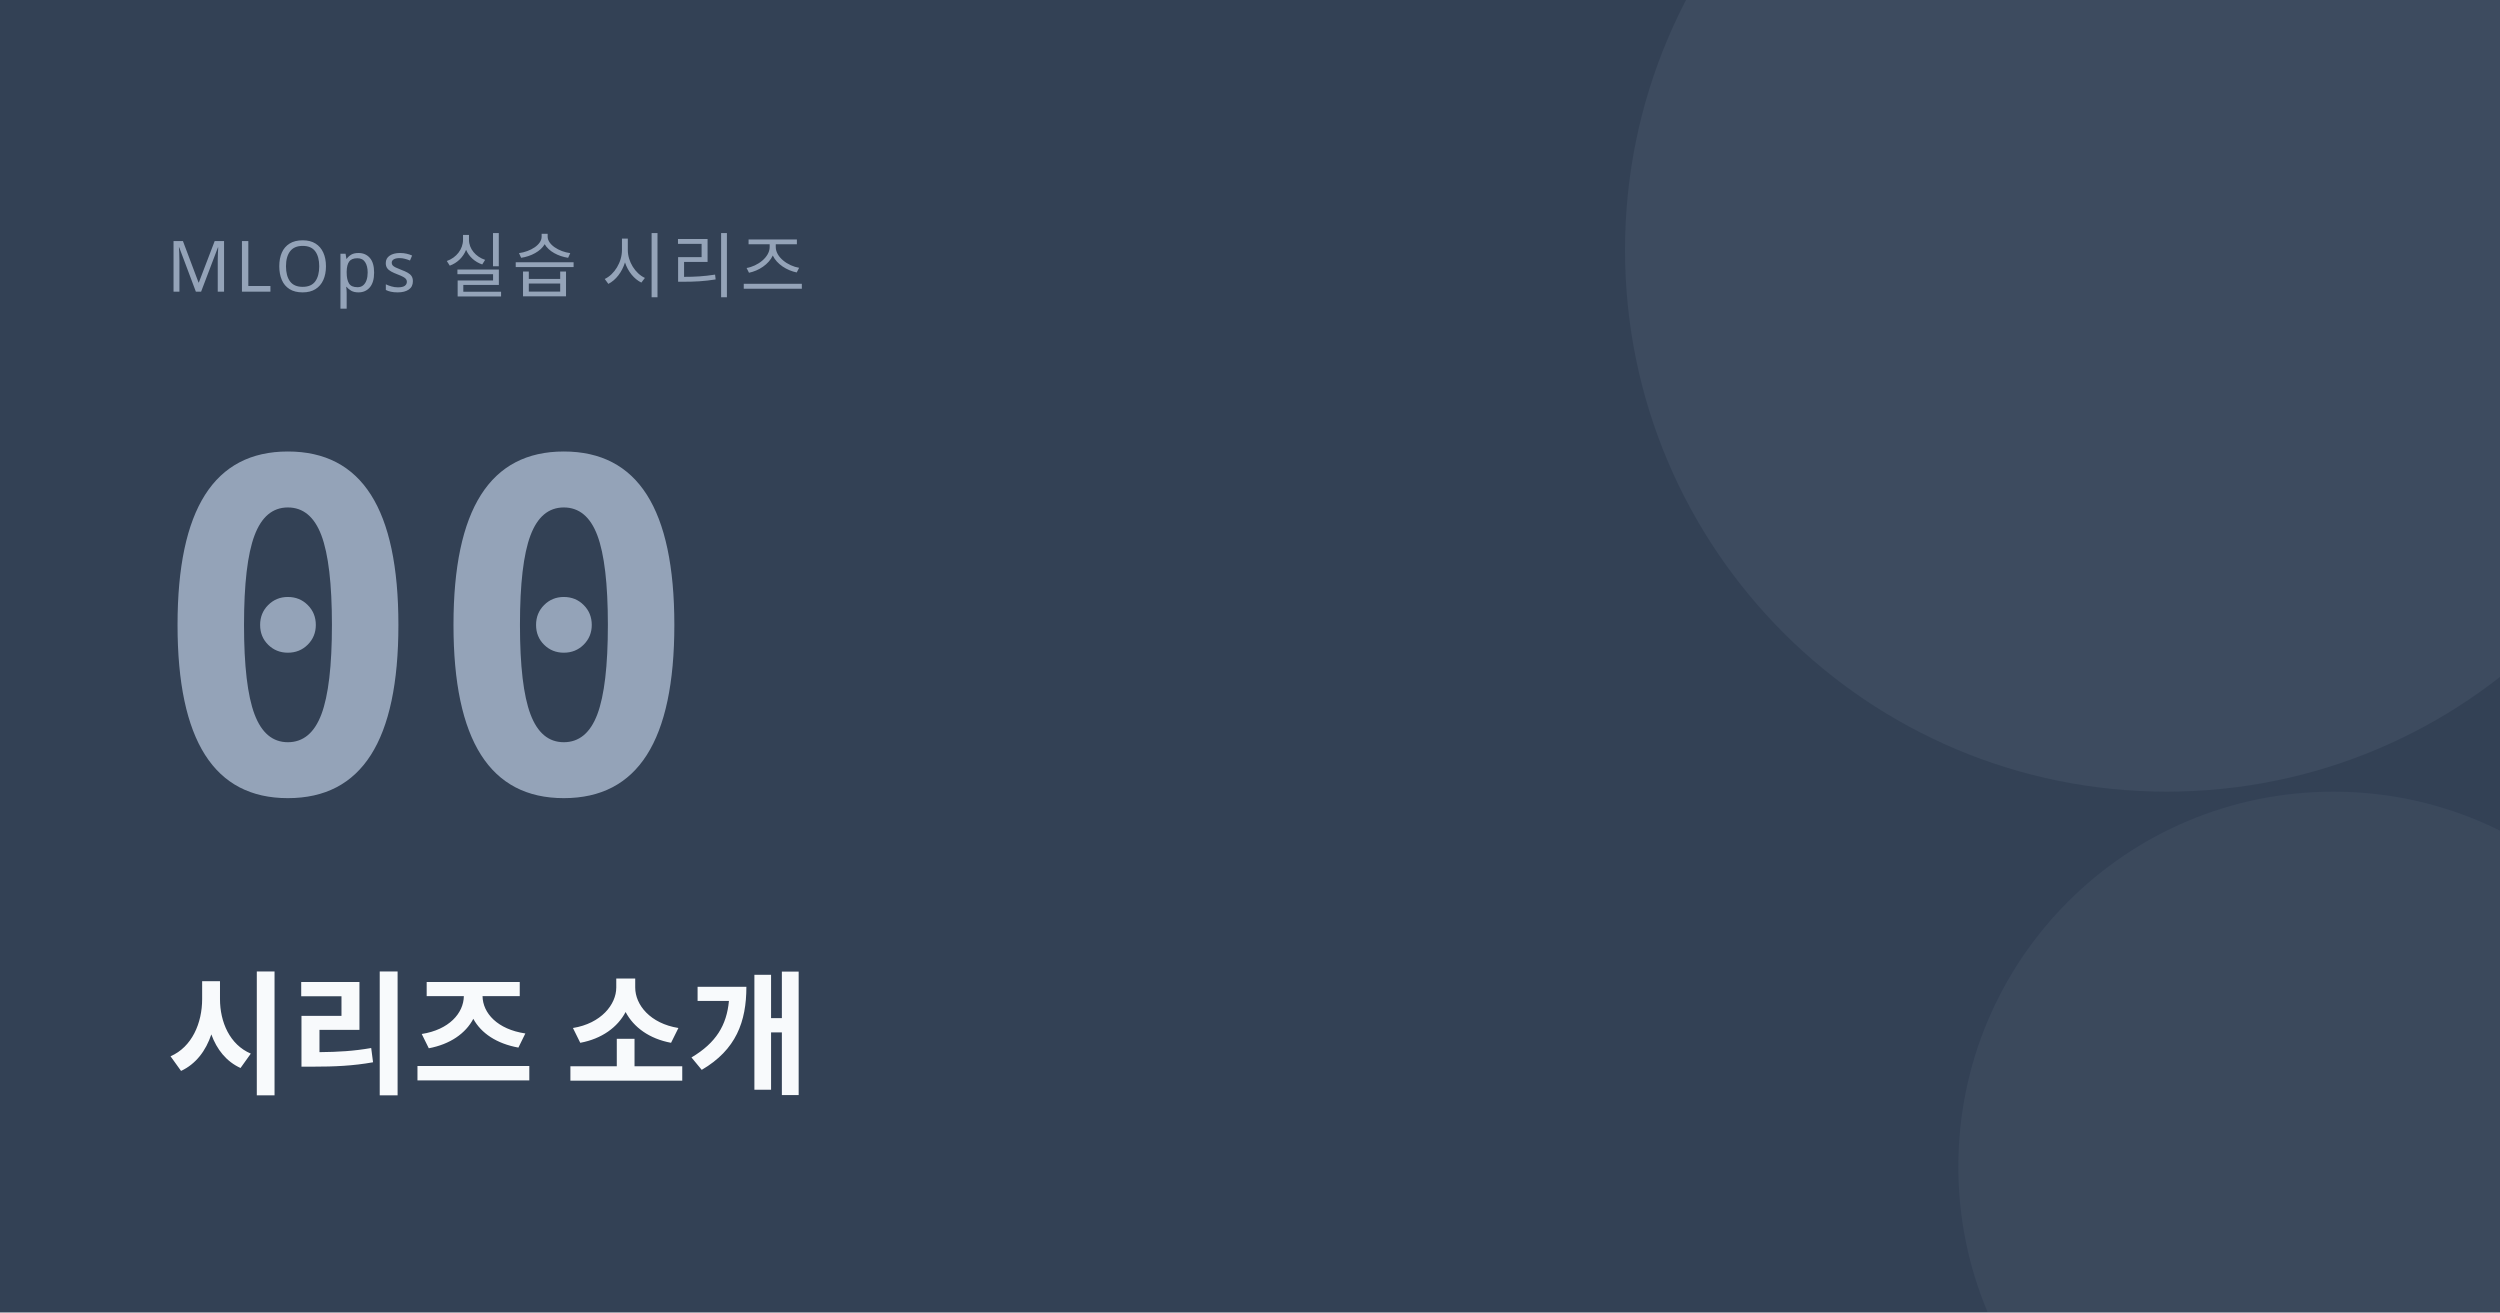
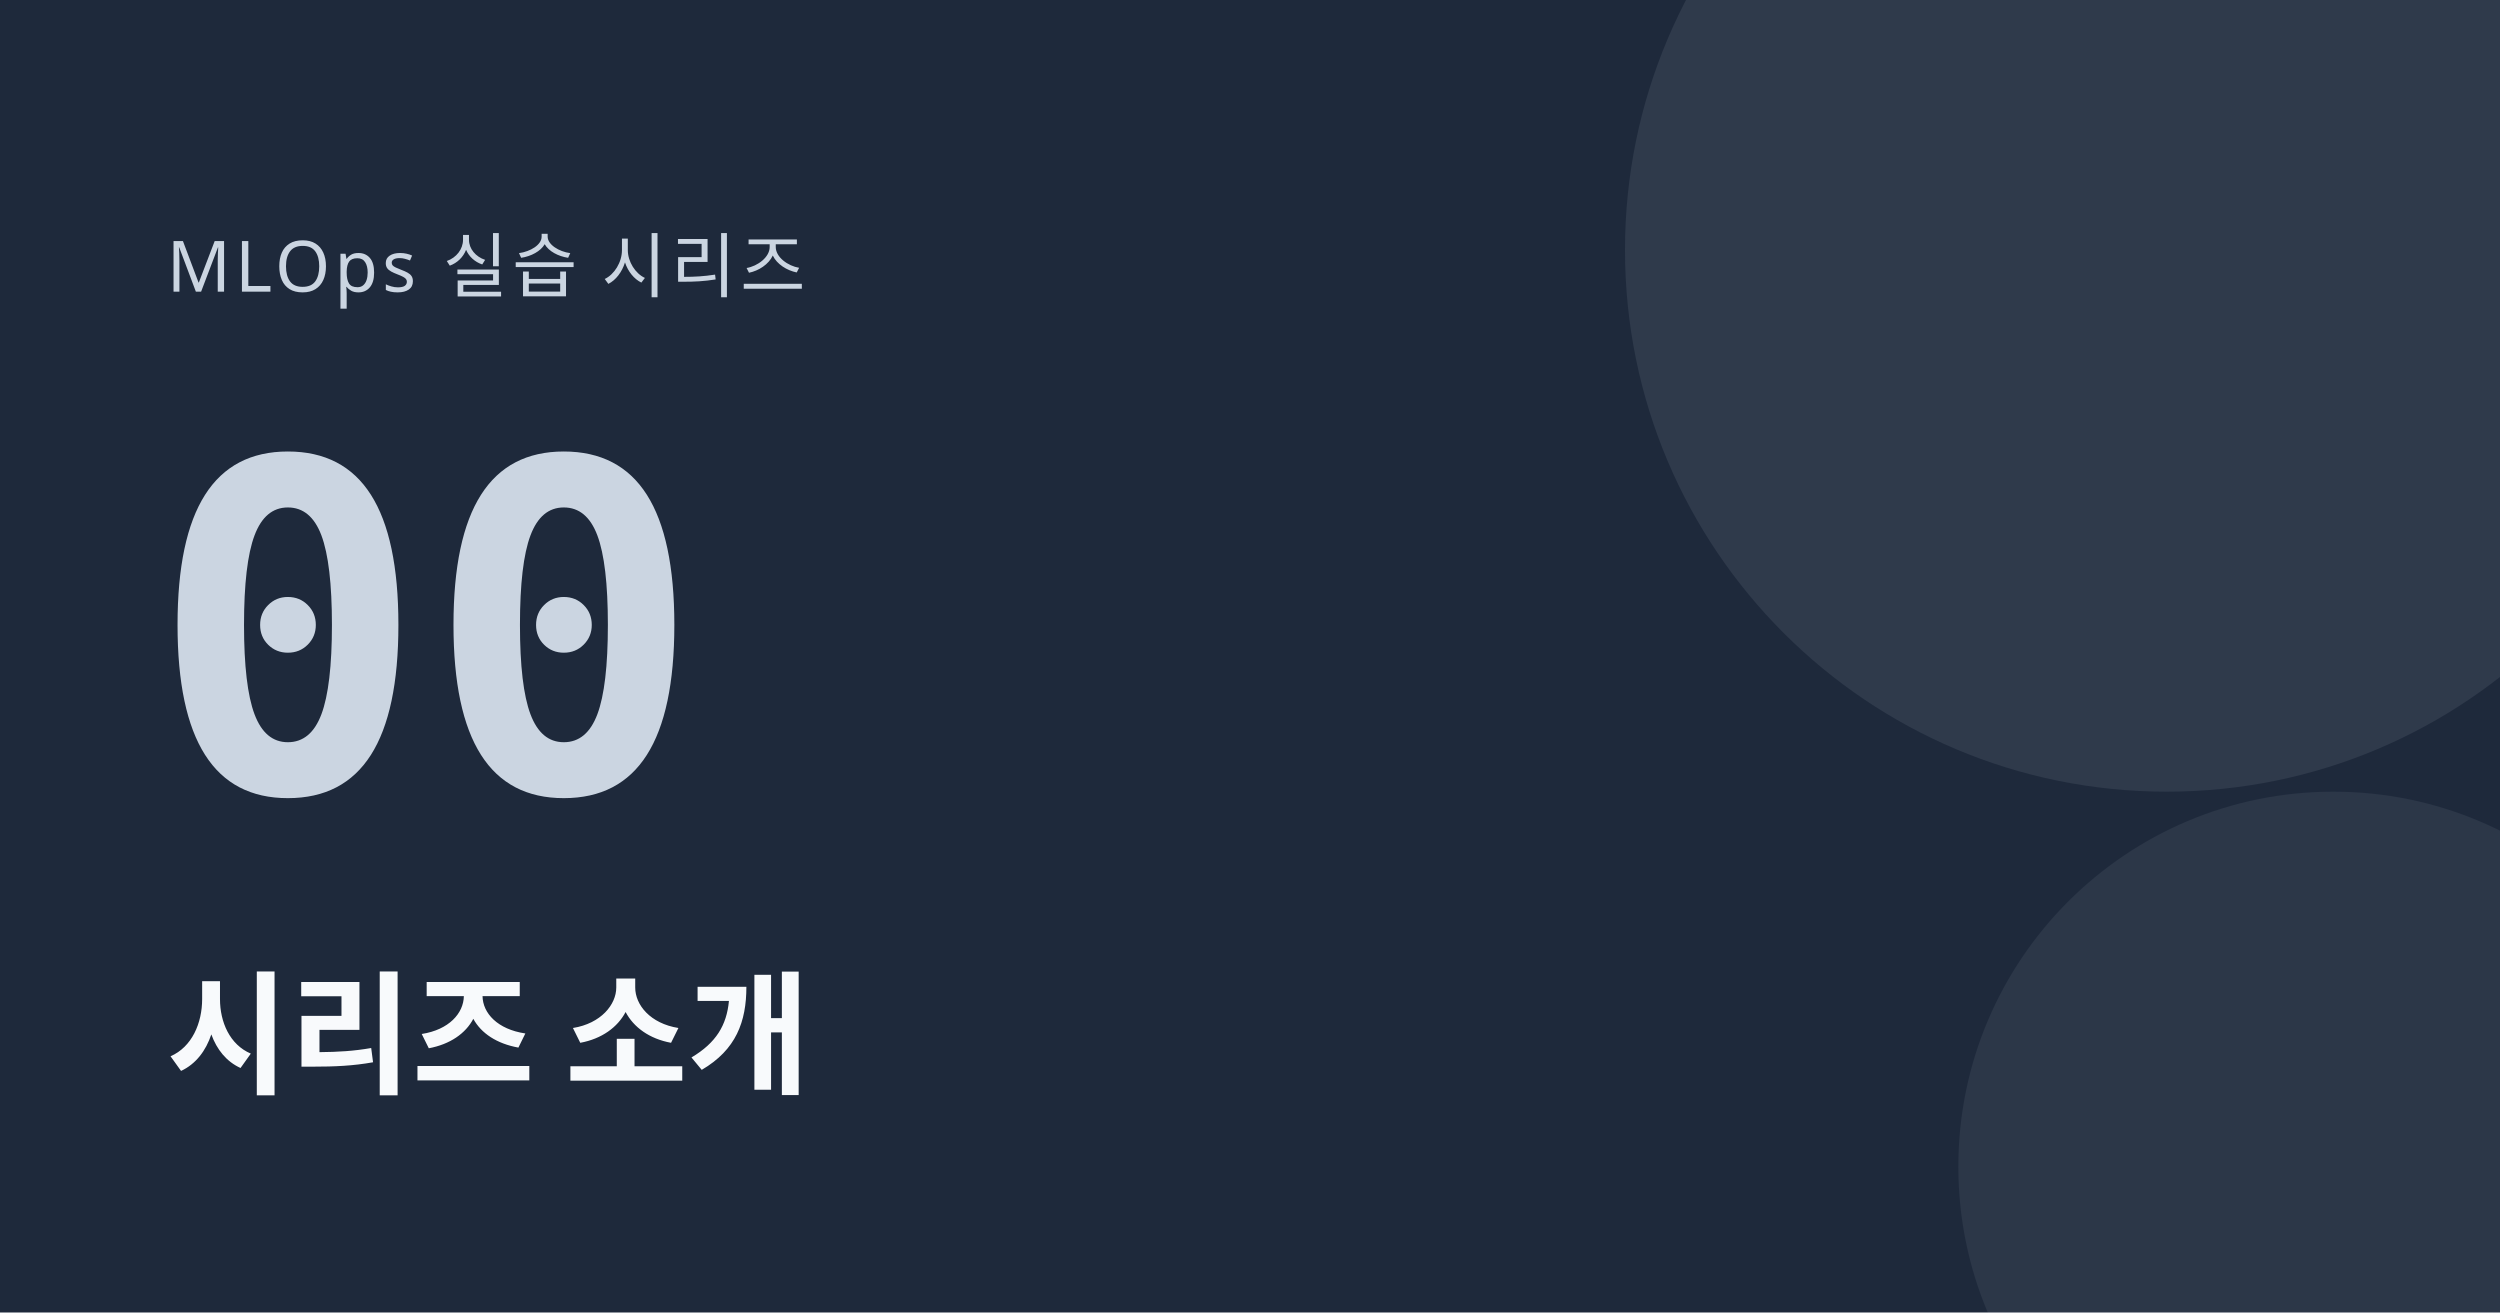
<svg xmlns="http://www.w3.org/2000/svg" width="1200" height="630" viewBox="0 0 1200 630">
-   <rect width="1200" height="630" fill="#334155" />
-   <circle cx="1040" cy="120" r="260" fill="#94a3b8" opacity=".10" />
-   <circle cx="1120" cy="560" r="180" fill="#94a3b8" opacity=".08" />
-   <text x="80" y="140" font-family="'Noto Sans KR','Apple SD Gothic Neo','Malgun Gothic',sans-serif" font-size="34" fill="#94a3b8" letter-spacing="2">MLOps 실습 시리즈</text>
-   <text x="72" y="380" font-family="'Fira Code',Consolas,monospace" font-weight="700" font-size="220" fill="#94a3b8">00</text>
+   <rect width="1200" height="630" fill="#1e293b" />
+   <circle cx="1040" cy="120" r="260" fill="#cbd5e1" opacity=".10" />
+   <circle cx="1120" cy="560" r="180" fill="#cbd5e1" opacity=".08" />
+   <text x="80" y="140" font-family="'Noto Sans KR','Apple SD Gothic Neo','Malgun Gothic',sans-serif" font-size="34" fill="#cbd5e1" letter-spacing="2">MLOps 실습 시리즈</text>
+   <text x="72" y="380" font-family="'Fira Code',Consolas,monospace" font-weight="700" font-size="220" fill="#cbd5e1">00</text>
  <text x="80" y="520" font-family="'Noto Sans KR','Apple SD Gothic Neo','Malgun Gothic',sans-serif" font-weight="700" font-size="64" fill="#f8fafc">시리즈 소개</text>
</svg>
